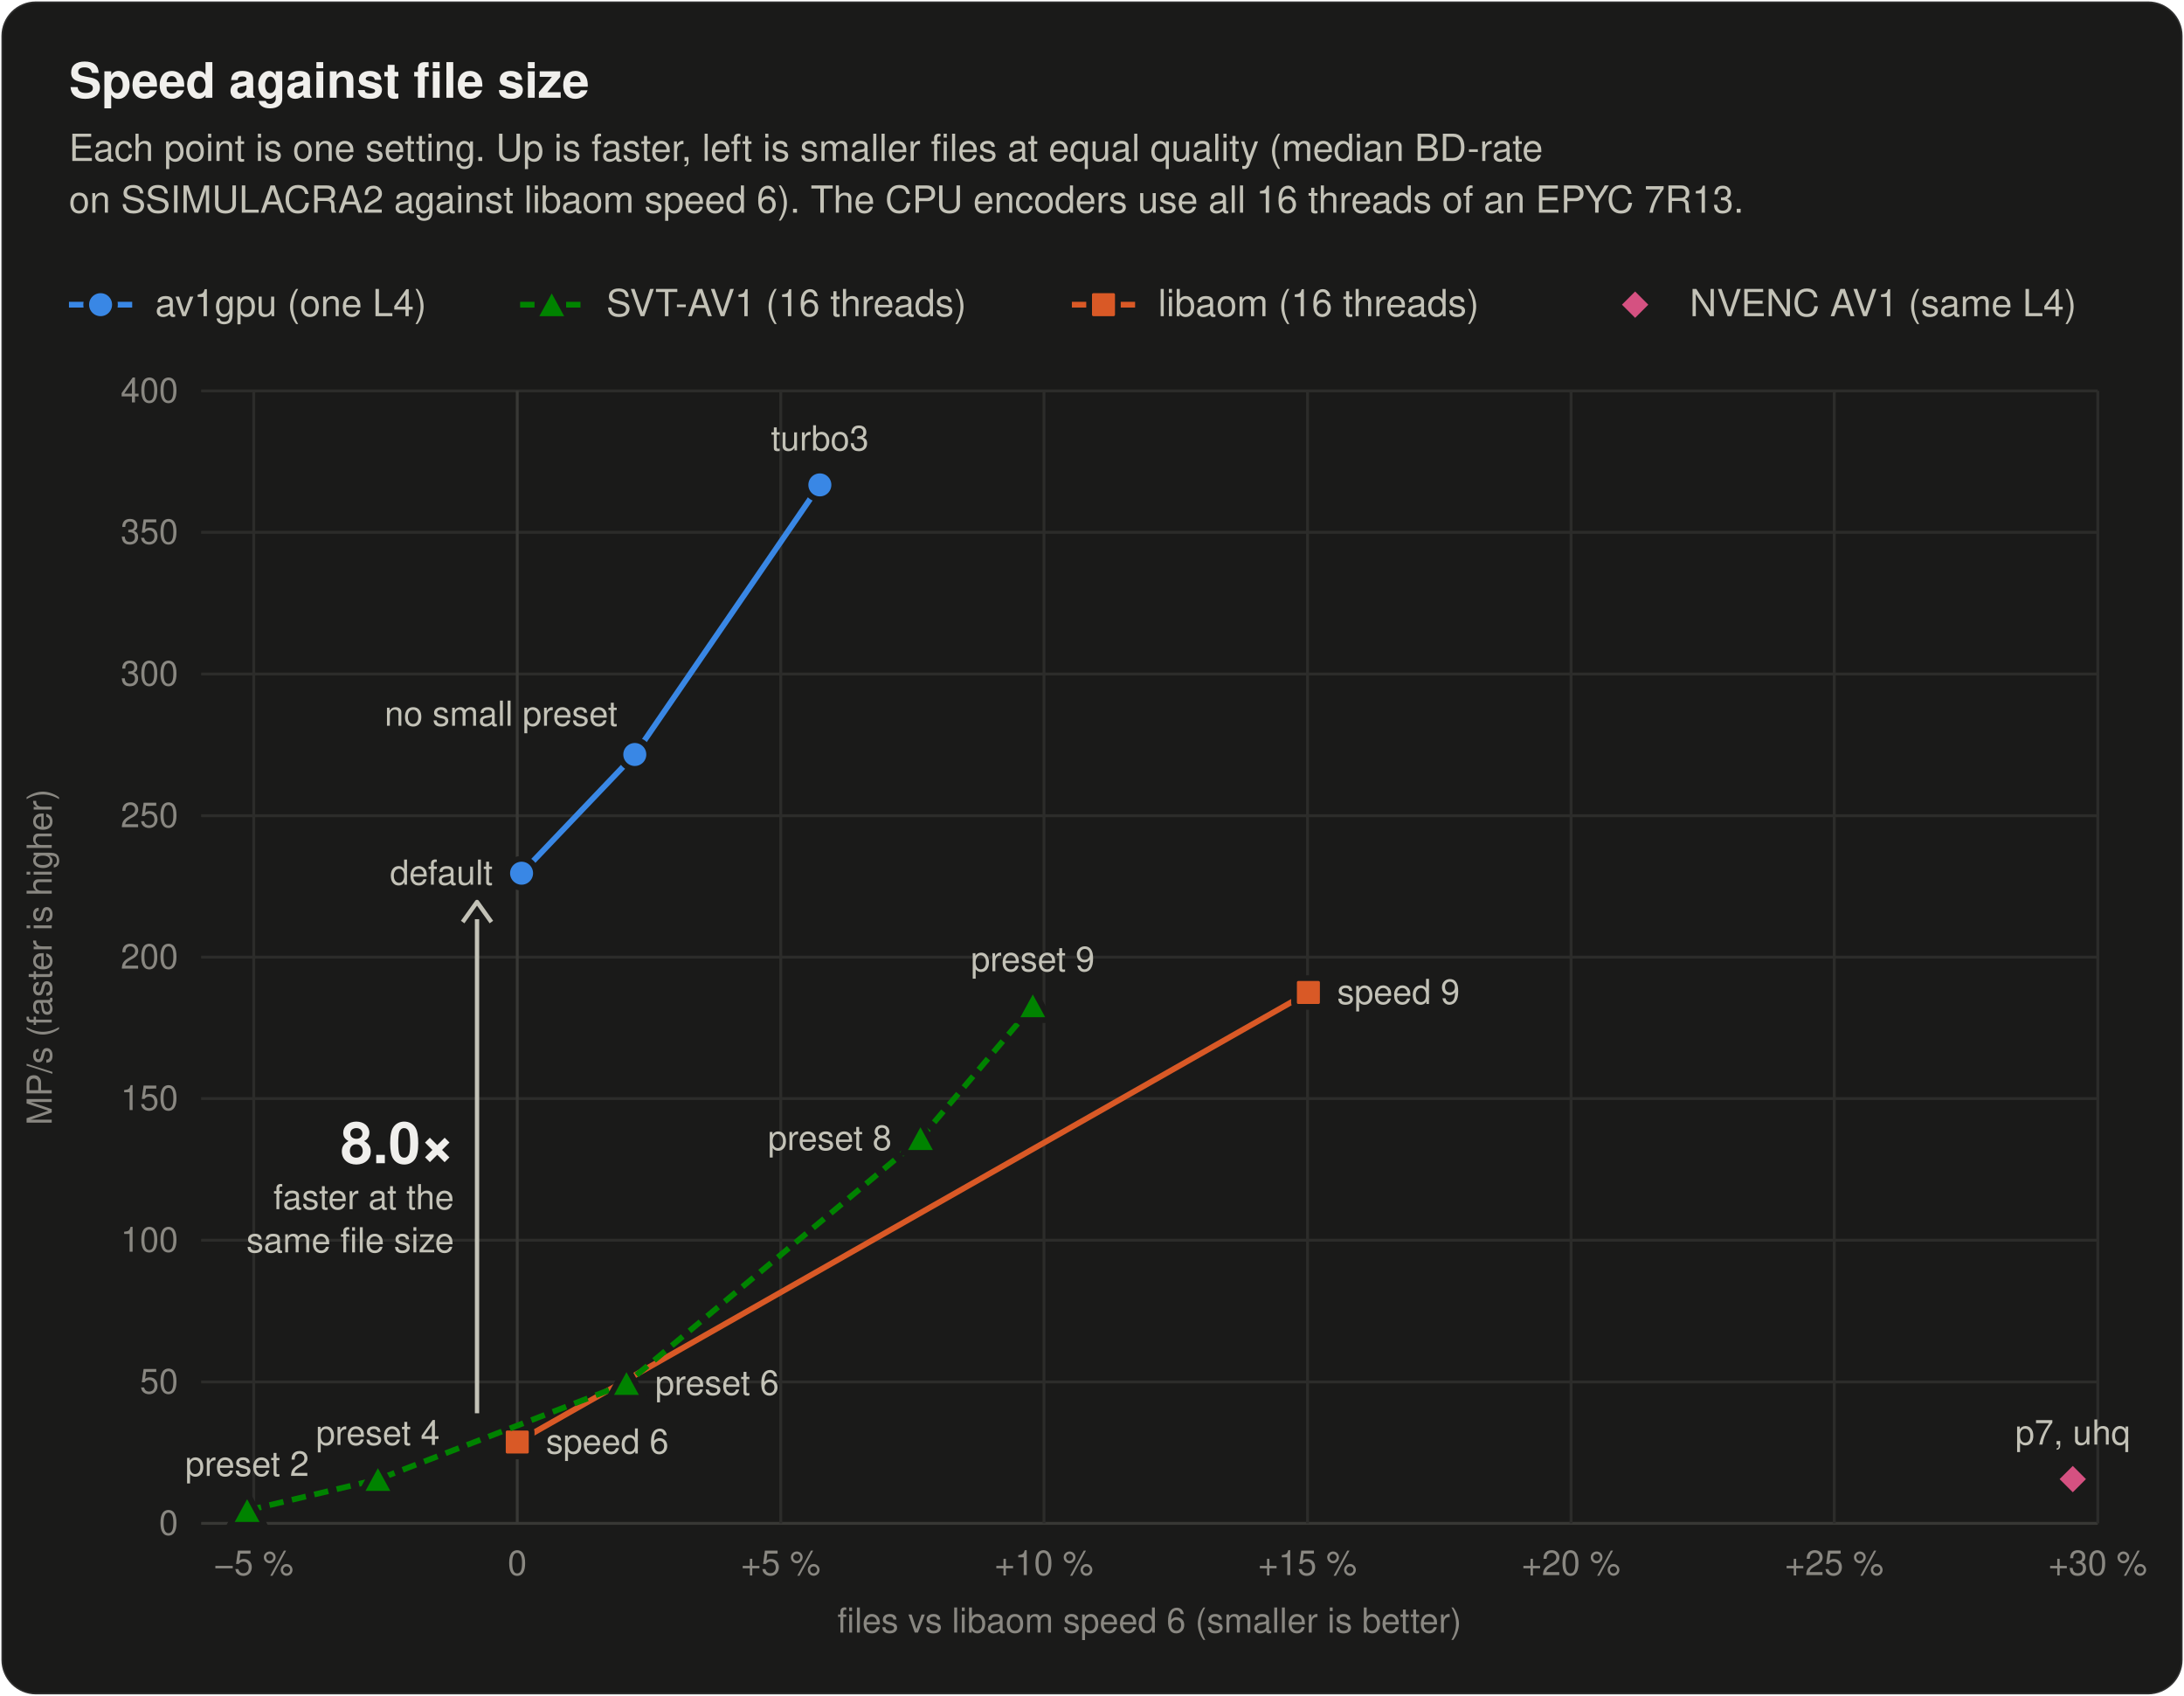
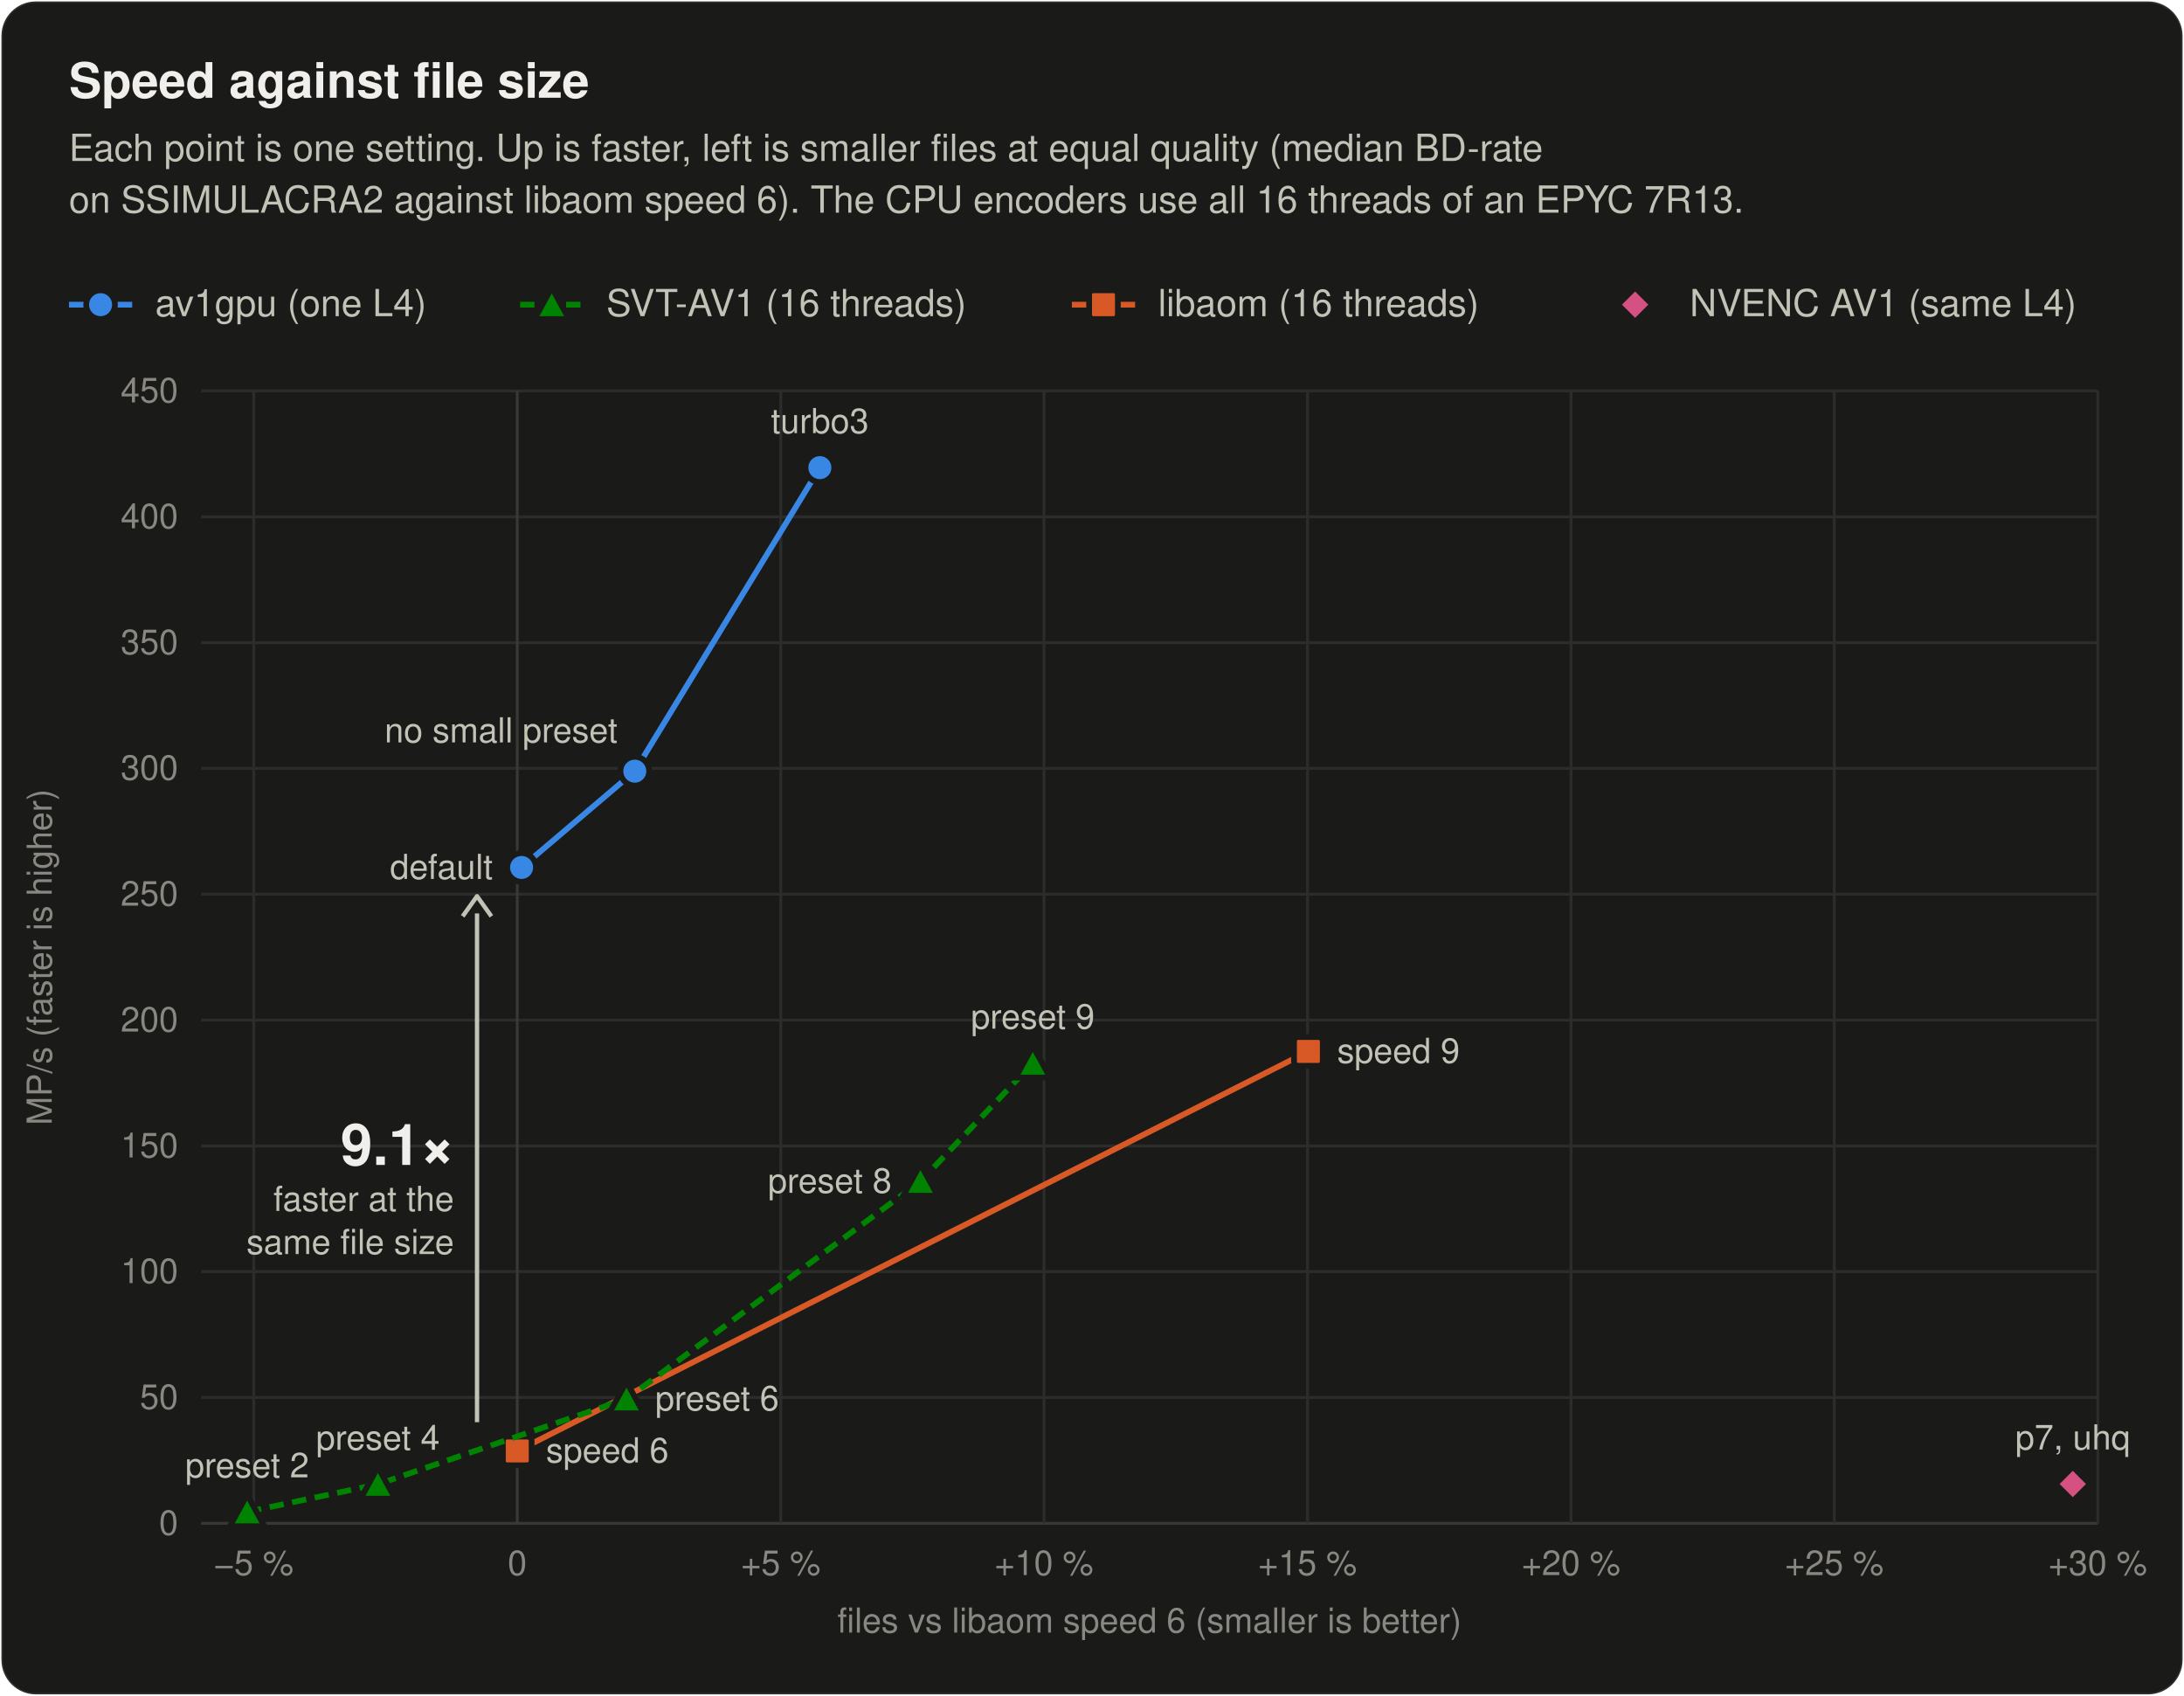
<svg xmlns="http://www.w3.org/2000/svg" width="760" height="590" viewBox="0 0 760 590" font-family="system-ui,-apple-system,'Segoe UI',Helvetica,Arial,sans-serif" role="img" aria-label="Speed against file size: av1gpu, SVT-AV1, libaom, NVENC">
  <rect x="0.5" y="0.5" width="759" height="589" rx="12" fill="#1a1a19" stroke="rgba(255,255,255,0.10)" />
  <text x="24.0" y="34.0" font-size="17" fill="#f0efec" text-anchor="start" font-weight="600">Speed against file size</text>
  <text x="24.0" y="56.0" font-size="13" fill="#c3c2b7" text-anchor="start" font-weight="400">Each point is one setting. Up is faster, left is smaller files at equal quality (median BD-rate</text>
  <text x="24.0" y="74.0" font-size="13" fill="#c3c2b7" text-anchor="start" font-weight="400">on SSIMULACRA2 against libaom speed 6). The CPU encoders use all 16 threads of an EPYC 7R13.</text>
  <line x1="24" y1="106" x2="46" y2="106" stroke="#3987e5" stroke-width="2" />
  <circle cx="35.0" cy="106.0" r="5" fill="#3987e5" stroke="#1a1a19" stroke-width="2" />
  <text x="54.0" y="110.0" font-size="13" fill="#c3c2b7" text-anchor="start" font-weight="400">av1gpu (one L4)</text>
  <line x1="181.0" y1="106" x2="203.0" y2="106" stroke="#008300" stroke-width="2" stroke-dasharray="5 3" />
  <path d="M192.0,100.0 L198.0,111.0 L186.0,111.0 Z" fill="#008300" stroke="#1a1a19" stroke-width="2" />
  <text x="211.0" y="110.0" font-size="13" fill="#c3c2b7" text-anchor="start" font-weight="400">SVT-AV1 (16 threads)</text>
  <line x1="373.0" y1="106" x2="395.0" y2="106" stroke="#d95926" stroke-width="2" />
  <rect x="379.0" y="101.0" width="10" height="10" rx="1.5" fill="#d95926" stroke="#1a1a19" stroke-width="2" />
  <text x="403.0" y="110.0" font-size="13" fill="#c3c2b7" text-anchor="start" font-weight="400">libaom (16 threads)</text>
  <path d="M569.0,100.0 L575.0,106.0 L569.0,112.0 L563.0,106.0 Z" fill="#d55181" stroke="#1a1a19" stroke-width="2" />
  <text x="588.0" y="110.0" font-size="13" fill="#c3c2b7" text-anchor="start" font-weight="400">NVENC AV1 (same L4)</text>
  <line x1="70.0" y1="530.0" x2="730.0" y2="530.0" stroke="#383835" stroke-width="1" />
  <text x="62.0" y="534.0" font-size="12" fill="#898781" text-anchor="end" font-weight="400">0</text>
-   <line x1="70.0" y1="480.8" x2="730.0" y2="480.8" stroke="#2c2c2a" stroke-width="1" />
-   <text x="62.0" y="484.8" font-size="12" fill="#898781" text-anchor="end" font-weight="400">50</text>
-   <line x1="70.0" y1="431.5" x2="730.0" y2="431.5" stroke="#2c2c2a" stroke-width="1" />
-   <text x="62.0" y="435.5" font-size="12" fill="#898781" text-anchor="end" font-weight="400">100</text>
-   <line x1="70.0" y1="382.2" x2="730.0" y2="382.2" stroke="#2c2c2a" stroke-width="1" />
-   <text x="62.0" y="386.2" font-size="12" fill="#898781" text-anchor="end" font-weight="400">150</text>
-   <line x1="70.0" y1="333.0" x2="730.0" y2="333.0" stroke="#2c2c2a" stroke-width="1" />
-   <text x="62.0" y="337.0" font-size="12" fill="#898781" text-anchor="end" font-weight="400">200</text>
-   <line x1="70.0" y1="283.8" x2="730.0" y2="283.8" stroke="#2c2c2a" stroke-width="1" />
-   <text x="62.0" y="287.8" font-size="12" fill="#898781" text-anchor="end" font-weight="400">250</text>
-   <line x1="70.0" y1="234.5" x2="730.0" y2="234.5" stroke="#2c2c2a" stroke-width="1" />
-   <text x="62.0" y="238.5" font-size="12" fill="#898781" text-anchor="end" font-weight="400">300</text>
-   <line x1="70.0" y1="185.2" x2="730.0" y2="185.2" stroke="#2c2c2a" stroke-width="1" />
-   <text x="62.0" y="189.2" font-size="12" fill="#898781" text-anchor="end" font-weight="400">350</text>
+   <line x1="70.0" y1="486.2" x2="730.0" y2="486.2" stroke="#2c2c2a" stroke-width="1" />
+   <text x="62.0" y="490.2" font-size="12" fill="#898781" text-anchor="end" font-weight="400">50</text>
+   <line x1="70.0" y1="442.4" x2="730.0" y2="442.4" stroke="#2c2c2a" stroke-width="1" />
+   <text x="62.0" y="446.4" font-size="12" fill="#898781" text-anchor="end" font-weight="400">100</text>
+   <line x1="70.0" y1="398.7" x2="730.0" y2="398.7" stroke="#2c2c2a" stroke-width="1" />
+   <text x="62.0" y="402.7" font-size="12" fill="#898781" text-anchor="end" font-weight="400">150</text>
+   <line x1="70.0" y1="354.9" x2="730.0" y2="354.9" stroke="#2c2c2a" stroke-width="1" />
+   <text x="62.0" y="358.9" font-size="12" fill="#898781" text-anchor="end" font-weight="400">200</text>
+   <line x1="70.0" y1="311.1" x2="730.0" y2="311.1" stroke="#2c2c2a" stroke-width="1" />
+   <text x="62.0" y="315.1" font-size="12" fill="#898781" text-anchor="end" font-weight="400">250</text>
+   <line x1="70.0" y1="267.3" x2="730.0" y2="267.3" stroke="#2c2c2a" stroke-width="1" />
+   <text x="62.0" y="271.3" font-size="12" fill="#898781" text-anchor="end" font-weight="400">300</text>
+   <line x1="70.0" y1="223.6" x2="730.0" y2="223.6" stroke="#2c2c2a" stroke-width="1" />
+   <text x="62.0" y="227.6" font-size="12" fill="#898781" text-anchor="end" font-weight="400">350</text>
+   <line x1="70.0" y1="179.8" x2="730.0" y2="179.8" stroke="#2c2c2a" stroke-width="1" />
+   <text x="62.0" y="183.8" font-size="12" fill="#898781" text-anchor="end" font-weight="400">400</text>
  <line x1="70.0" y1="136.0" x2="730.0" y2="136.0" stroke="#2c2c2a" stroke-width="1" />
-   <text x="62.0" y="140.0" font-size="12" fill="#898781" text-anchor="end" font-weight="400">400</text>
+   <text x="62.0" y="140.0" font-size="12" fill="#898781" text-anchor="end" font-weight="400">450</text>
  <line x1="88.3" y1="136.0" x2="88.3" y2="530.0" stroke="#2c2c2a" stroke-width="1" />
  <text x="88.3" y="548.0" font-size="12" fill="#898781" text-anchor="middle" font-weight="400">−5 %</text>
  <line x1="180.0" y1="136.0" x2="180.0" y2="530.0" stroke="#383835" stroke-width="1" />
  <text x="180.0" y="548.0" font-size="12" fill="#898781" text-anchor="middle" font-weight="400">0</text>
  <line x1="271.7" y1="136.0" x2="271.7" y2="530.0" stroke="#2c2c2a" stroke-width="1" />
  <text x="271.7" y="548.0" font-size="12" fill="#898781" text-anchor="middle" font-weight="400">+5 %</text>
  <line x1="363.3" y1="136.0" x2="363.3" y2="530.0" stroke="#2c2c2a" stroke-width="1" />
  <text x="363.3" y="548.0" font-size="12" fill="#898781" text-anchor="middle" font-weight="400">+10 %</text>
  <line x1="455.0" y1="136.0" x2="455.0" y2="530.0" stroke="#2c2c2a" stroke-width="1" />
  <text x="455.0" y="548.0" font-size="12" fill="#898781" text-anchor="middle" font-weight="400">+15 %</text>
  <line x1="546.7" y1="136.0" x2="546.7" y2="530.0" stroke="#2c2c2a" stroke-width="1" />
  <text x="546.7" y="548.0" font-size="12" fill="#898781" text-anchor="middle" font-weight="400">+20 %</text>
  <line x1="638.3" y1="136.0" x2="638.3" y2="530.0" stroke="#2c2c2a" stroke-width="1" />
  <text x="638.3" y="548.0" font-size="12" fill="#898781" text-anchor="middle" font-weight="400">+25 %</text>
  <line x1="730.0" y1="136.0" x2="730.0" y2="530.0" stroke="#2c2c2a" stroke-width="1" />
  <text x="730.0" y="548.0" font-size="12" fill="#898781" text-anchor="middle" font-weight="400">+30 %</text>
  <text x="400.0" y="568.0" font-size="12" fill="#898781" text-anchor="middle" font-weight="400">files vs libaom speed 6 (smaller is better)</text>
  <text x="18" y="333.0" font-size="12" fill="#898781" text-anchor="middle" transform="rotate(-90 18 333.0)">MP/s (faster is higher)</text>
-   <line x1="166.0" y1="491.7" x2="166.0" y2="319.8" stroke="#c3c2b7" stroke-width="1.5" />
-   <path d="M161.0,320.8 L166.0,313.8 L171.0,320.8" fill="none" stroke="#c3c2b7" stroke-width="1.5" stroke-linejoin="round" />
-   <text x="158.0" y="404.7" font-size="20" fill="#f0efec" text-anchor="end" font-weight="700">8.0×</text>
-   <text x="158.0" y="420.7" font-size="12" fill="#c3c2b7" text-anchor="end" font-weight="400">faster at the</text>
-   <text x="158.0" y="435.7" font-size="12" fill="#c3c2b7" text-anchor="end" font-weight="400">same file size</text>
-   <path d="M721.3,508.6 L727.3,514.6 L721.3,520.6 L715.3,514.6 Z" fill="#d55181" stroke="#1a1a19" stroke-width="2" />
-   <text x="721.3" y="502.6" font-size="12" fill="#c3c2b7" text-anchor="middle" font-weight="400">p7, uhq</text>
-   <path d="M180.0,501.7 L455.3,345.3" fill="none" stroke="#d95926" stroke-width="2" stroke-linejoin="round" />
-   <rect x="175.0" y="496.7" width="10" height="10" rx="1.5" fill="#d95926" stroke="#1a1a19" stroke-width="2" />
-   <text x="190.0" y="505.7" font-size="12" fill="#c3c2b7" text-anchor="start" font-weight="400">speed 6</text>
-   <rect x="450.3" y="340.3" width="10" height="10" rx="1.5" fill="#d95926" stroke="#1a1a19" stroke-width="2" />
-   <text x="465.3" y="349.3" font-size="12" fill="#c3c2b7" text-anchor="start" font-weight="400">speed 9</text>
-   <path d="M86.0,525.5 L131.5,514.7 L218.0,481.3 L320.3,396.1 L359.4,349.9" fill="none" stroke="#008300" stroke-width="2" stroke-linejoin="round" stroke-dasharray="5 3" />
-   <path d="M86.0,519.5 L92.0,530.5 L80.0,530.5 Z" fill="#008300" stroke="#1a1a19" stroke-width="2" />
-   <text x="86.0" y="513.5" font-size="12" fill="#c3c2b7" text-anchor="middle" font-weight="400">preset 2</text>
-   <path d="M131.5,508.7 L137.5,519.7 L125.5,519.7 Z" fill="#008300" stroke="#1a1a19" stroke-width="2" />
-   <text x="131.5" y="502.7" font-size="12" fill="#c3c2b7" text-anchor="middle" font-weight="400">preset 4</text>
-   <path d="M218.0,475.3 L224.0,486.3 L212.0,486.3 Z" fill="#008300" stroke="#1a1a19" stroke-width="2" />
-   <text x="228.0" y="485.3" font-size="12" fill="#c3c2b7" text-anchor="start" font-weight="400">preset 6</text>
-   <path d="M320.3,390.1 L326.3,401.1 L314.3,401.1 Z" fill="#008300" stroke="#1a1a19" stroke-width="2" />
-   <text x="310.3" y="400.1" font-size="12" fill="#c3c2b7" text-anchor="end" font-weight="400">preset 8</text>
-   <path d="M359.4,343.9 L365.4,354.9 L353.4,354.9 Z" fill="#008300" stroke="#1a1a19" stroke-width="2" />
-   <text x="359.4" y="337.9" font-size="12" fill="#c3c2b7" text-anchor="middle" font-weight="400">preset 9</text>
-   <path d="M181.5,303.8 L220.9,262.5 L285.3,168.7" fill="none" stroke="#3987e5" stroke-width="2" stroke-linejoin="round" />
-   <circle cx="181.5" cy="303.8" r="5" fill="#3987e5" stroke="#1a1a19" stroke-width="2" />
-   <text x="171.5" y="307.8" font-size="12" fill="#c3c2b7" text-anchor="end" font-weight="400">default</text>
-   <circle cx="220.9" cy="262.5" r="5" fill="#3987e5" stroke="#1a1a19" stroke-width="2" />
-   <text x="214.9" y="252.5" font-size="12" fill="#c3c2b7" text-anchor="end" font-weight="400">no small preset</text>
-   <circle cx="285.3" cy="168.7" r="5" fill="#3987e5" stroke="#1a1a19" stroke-width="2" />
-   <text x="285.3" y="156.7" font-size="12" fill="#c3c2b7" text-anchor="middle" font-weight="400">turbo3</text>
+   <line x1="166.0" y1="494.8" x2="166.0" y2="317.8" stroke="#c3c2b7" stroke-width="1.5" />
+   <path d="M161.0,318.8 L166.0,311.8 L171.0,318.8" fill="none" stroke="#c3c2b7" stroke-width="1.5" stroke-linejoin="round" />
+   <text x="158.0" y="405.3" font-size="20" fill="#f0efec" text-anchor="end" font-weight="700">9.1×</text>
+   <text x="158.0" y="421.3" font-size="12" fill="#c3c2b7" text-anchor="end" font-weight="400">faster at the</text>
+   <text x="158.0" y="436.3" font-size="12" fill="#c3c2b7" text-anchor="end" font-weight="400">same file size</text>
+   <path d="M721.3,510.3 L727.3,516.3 L721.3,522.3 L715.3,516.3 Z" fill="#d55181" stroke="#1a1a19" stroke-width="2" />
+   <text x="721.3" y="504.3" font-size="12" fill="#c3c2b7" text-anchor="middle" font-weight="400">p7, uhq</text>
+   <path d="M180.0,504.8 L455.3,365.8" fill="none" stroke="#d95926" stroke-width="2" stroke-linejoin="round" />
+   <rect x="175.0" y="499.8" width="10" height="10" rx="1.5" fill="#d95926" stroke="#1a1a19" stroke-width="2" />
+   <text x="190.0" y="508.8" font-size="12" fill="#c3c2b7" text-anchor="start" font-weight="400">speed 6</text>
+   <rect x="450.3" y="360.8" width="10" height="10" rx="1.5" fill="#d95926" stroke="#1a1a19" stroke-width="2" />
+   <text x="465.3" y="369.8" font-size="12" fill="#c3c2b7" text-anchor="start" font-weight="400">speed 9</text>
+   <path d="M86.0,526.0 L131.5,516.4 L218.0,486.7 L320.3,411.0 L359.4,369.9" fill="none" stroke="#008300" stroke-width="2" stroke-linejoin="round" stroke-dasharray="5 3" />
+   <path d="M86.0,520.0 L92.0,531.0 L80.0,531.0 Z" fill="#008300" stroke="#1a1a19" stroke-width="2" />
+   <text x="86.0" y="514.0" font-size="12" fill="#c3c2b7" text-anchor="middle" font-weight="400">preset 2</text>
+   <path d="M131.5,510.4 L137.5,521.4 L125.5,521.4 Z" fill="#008300" stroke="#1a1a19" stroke-width="2" />
+   <text x="131.5" y="504.4" font-size="12" fill="#c3c2b7" text-anchor="middle" font-weight="400">preset 4</text>
+   <path d="M218.0,480.7 L224.0,491.7 L212.0,491.7 Z" fill="#008300" stroke="#1a1a19" stroke-width="2" />
+   <text x="228.0" y="490.7" font-size="12" fill="#c3c2b7" text-anchor="start" font-weight="400">preset 6</text>
+   <path d="M320.3,405.0 L326.3,416.0 L314.3,416.0 Z" fill="#008300" stroke="#1a1a19" stroke-width="2" />
+   <text x="310.3" y="415.0" font-size="12" fill="#c3c2b7" text-anchor="end" font-weight="400">preset 8</text>
+   <path d="M359.4,363.9 L365.4,374.9 L353.4,374.9 Z" fill="#008300" stroke="#1a1a19" stroke-width="2" />
+   <text x="359.4" y="357.9" font-size="12" fill="#c3c2b7" text-anchor="middle" font-weight="400">preset 9</text>
+   <path d="M181.5,301.8 L220.9,268.3 L285.3,162.7" fill="none" stroke="#3987e5" stroke-width="2" stroke-linejoin="round" />
+   <circle cx="181.5" cy="301.8" r="5" fill="#3987e5" stroke="#1a1a19" stroke-width="2" />
+   <text x="171.5" y="305.8" font-size="12" fill="#c3c2b7" text-anchor="end" font-weight="400">default</text>
+   <circle cx="220.9" cy="268.3" r="5" fill="#3987e5" stroke="#1a1a19" stroke-width="2" />
+   <text x="214.9" y="258.3" font-size="12" fill="#c3c2b7" text-anchor="end" font-weight="400">no small preset</text>
+   <circle cx="285.3" cy="162.7" r="5" fill="#3987e5" stroke="#1a1a19" stroke-width="2" />
+   <text x="285.3" y="150.7" font-size="12" fill="#c3c2b7" text-anchor="middle" font-weight="400">turbo3</text>
</svg>
